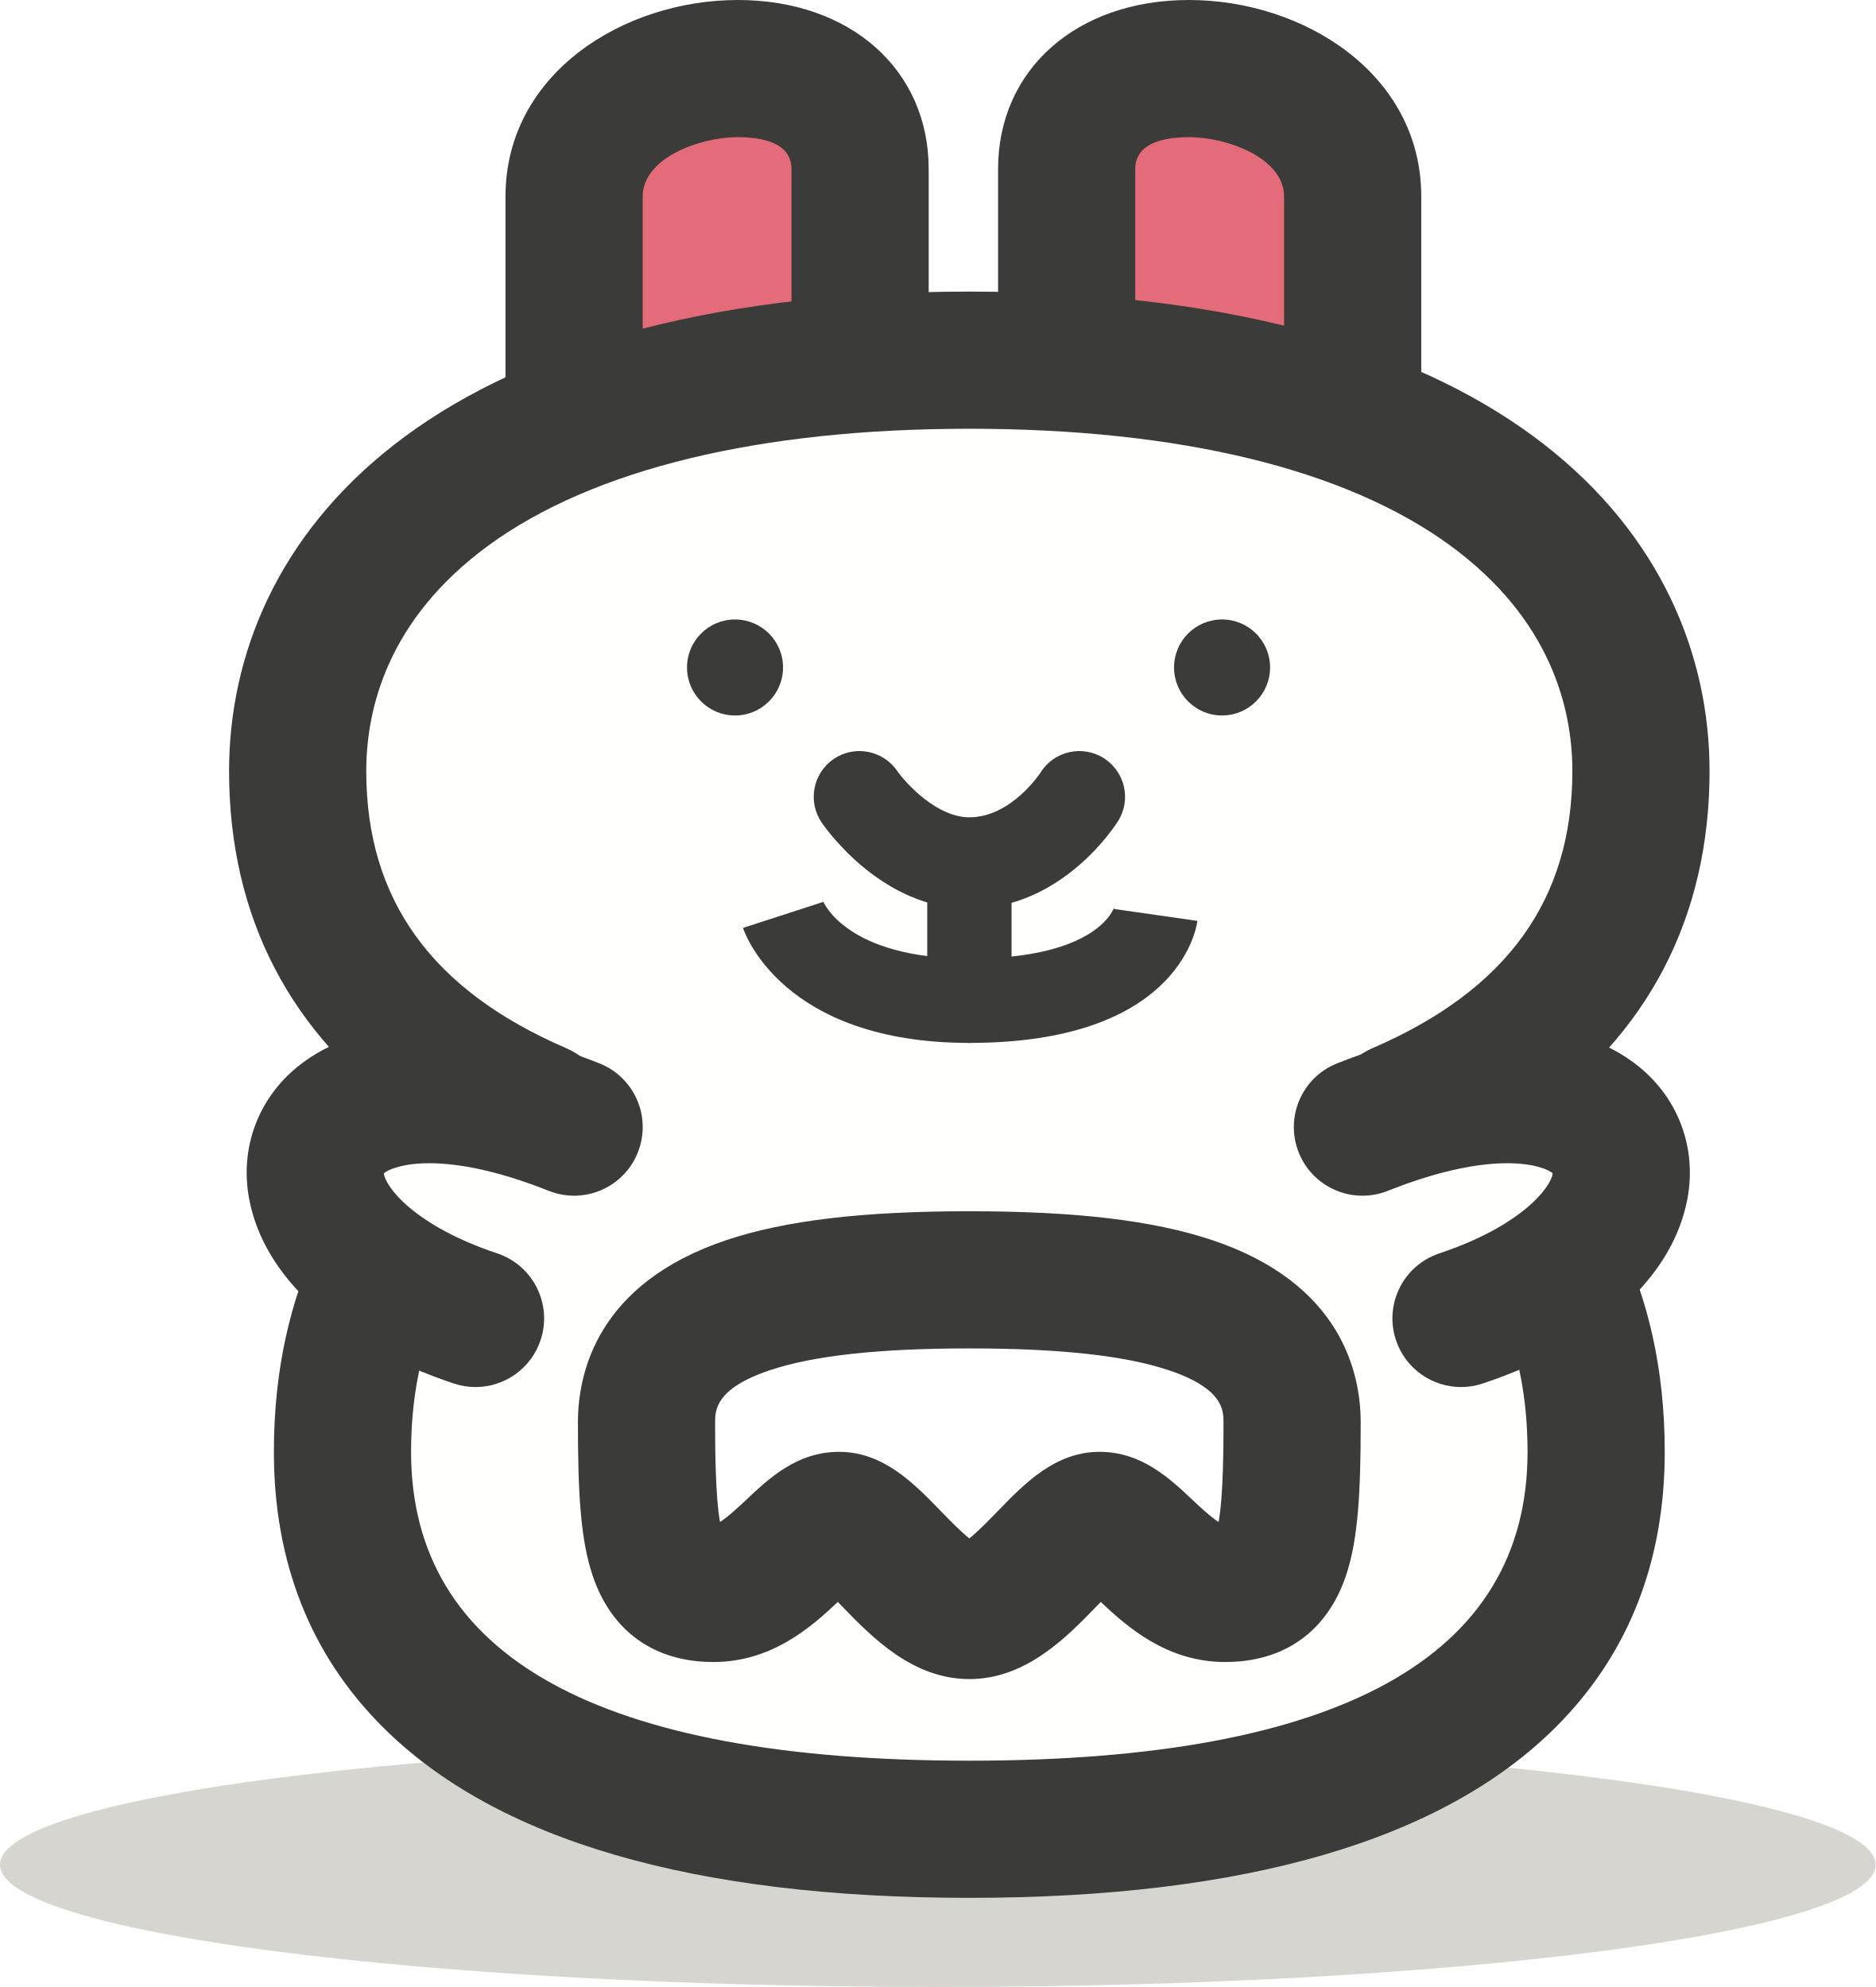
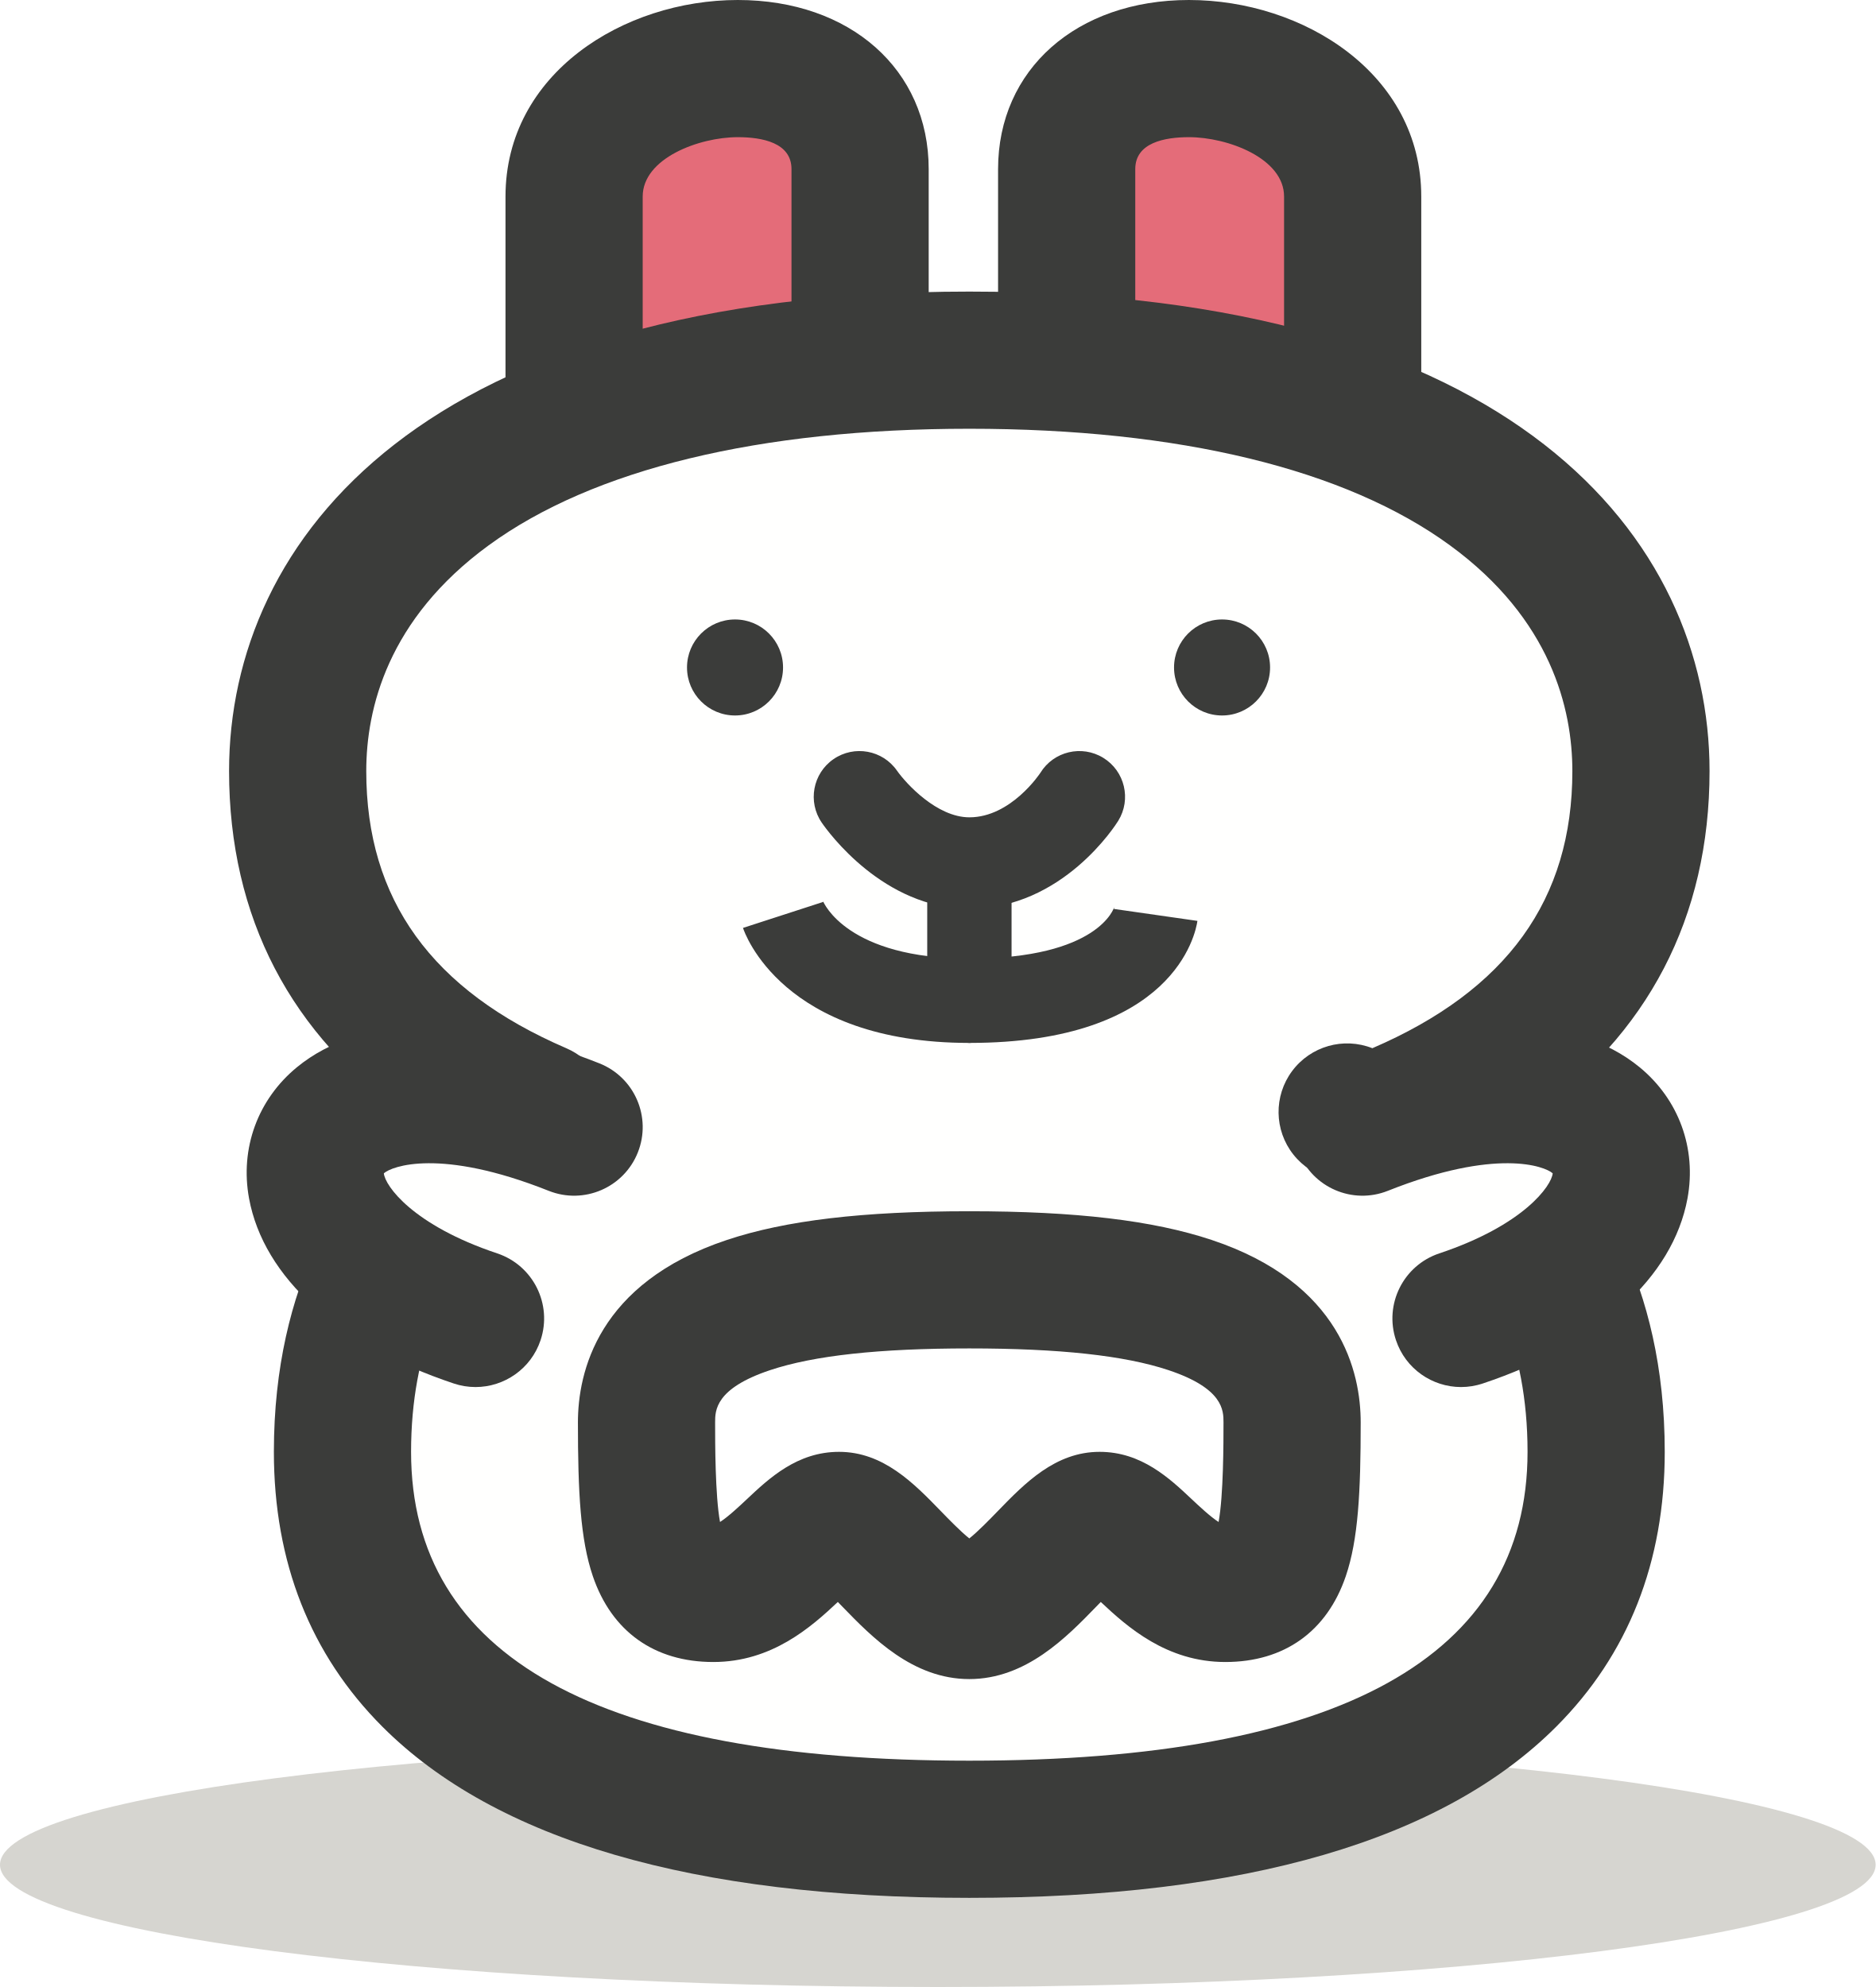
- <svg xmlns="http://www.w3.org/2000/svg" version="1.1" x="0" y="0" width="410.15" height="434.565" viewBox="0, 0, 410.15, 434.565">
-   <g id="Layer_1" transform="translate(-1170.179, -3060.581)">
-     <g id="toy-rabbit">
-       <path d="M1580.329,3468.411 C1580.329,3483.177 1488.513,3495.146 1375.254,3495.146 C1261.994,3495.146 1170.179,3483.177 1170.179,3468.411 C1170.179,3453.641 1261.994,3441.671 1375.254,3441.671 C1488.513,3441.671 1580.329,3453.641 1580.329,3468.411" fill="#D6D5D0" />
-       <path d="M1358.257,3140.155 C1358.257,3140.155 1358.257,3114.027 1358.257,3097.566 C1358.257,3064.105 1295.718,3071.027 1295.718,3103.566 C1295.718,3130.105 1295.718,3153.465 1295.718,3153.465 L1358.257,3140.155" fill="#E46C79" />
-       <path d="M1295.718,3168.465 C1292.312,3168.465 1288.975,3167.305 1286.279,3165.123 C1282.762,3162.275 1280.718,3157.991 1280.718,3153.465 L1280.718,3103.566 C1280.718,3076.66 1306.546,3060.581 1331.515,3060.581 C1356.092,3060.581 1373.257,3075.79 1373.257,3097.566 L1373.257,3140.155 C1373.257,3147.236 1368.304,3153.352 1361.379,3154.827 L1298.84,3168.136 C1297.805,3168.356 1296.758,3168.465 1295.718,3168.465 z M1331.515,3090.581 C1323.015,3090.581 1310.718,3095.205 1310.718,3103.566 L1310.718,3134.936 L1343.257,3128.012 L1343.257,3097.566 C1343.257,3091.793 1336.872,3090.581 1331.515,3090.581" fill="#3B3C3A" />
-       <path d="M1403.43,3140.155 C1403.43,3140.155 1403.43,3114.027 1403.43,3097.566 C1403.43,3064.105 1465.97,3071.027 1465.97,3103.566 C1465.97,3130.105 1465.97,3153.465 1465.97,3153.465 L1403.43,3140.155" fill="#E46C79" />
-       <path d="M1465.97,3168.465 C1464.929,3168.465 1463.884,3168.357 1462.847,3168.136 L1400.308,3154.827 C1393.383,3153.352 1388.43,3147.236 1388.43,3140.155 L1388.43,3097.566 C1388.43,3075.79 1405.596,3060.581 1430.172,3060.581 C1455.141,3060.581 1480.97,3076.66 1480.97,3103.566 L1480.97,3153.465 C1480.97,3157.991 1478.926,3162.275 1475.408,3165.123 C1472.714,3167.305 1469.374,3168.465 1465.97,3168.465 z M1418.43,3128.012 L1450.97,3134.936 L1450.97,3103.566 C1450.97,3095.205 1438.672,3090.581 1430.172,3090.581 C1424.815,3090.581 1418.43,3091.793 1418.43,3097.566 L1418.43,3128.012" fill="#3B3C3A" />
-       <path d="M1476.212,3303.603 C1499.294,3293.657 1529.011,3273.34 1529.011,3229.223 C1529.011,3185.105 1490.212,3139.352 1382.139,3139.352 C1274.069,3139.352 1235.27,3185.105 1235.27,3229.223 C1235.27,3273.34 1264.987,3293.657 1288.069,3303.603 C1288.069,3303.603 1245.069,3320.6 1245.069,3378.105 C1245.069,3400.035 1250.927,3460.65 1382.139,3460.65 C1513.354,3460.65 1519.212,3400.035 1519.212,3378.105 C1519.212,3320.6 1476.212,3303.603 1476.212,3303.603 z M1438.126,3409.069 C1425.212,3409.069 1418.055,3393.105 1410.634,3393.105 C1403.212,3393.105 1393.143,3412.803 1382.139,3412.803 C1371.137,3412.803 1361.069,3393.105 1353.647,3393.105 C1346.225,3393.105 1339.069,3409.069 1326.155,3409.069 C1313.239,3409.069 1311.555,3398.555 1311.555,3371.67 C1311.555,3344.785 1347.534,3340.486 1382.139,3340.486 C1416.745,3340.486 1452.725,3344.785 1452.725,3371.67 C1452.725,3398.555 1451.042,3409.069 1438.126,3409.069" fill="#FFFFFE" />
-       <path d="M1382.139,3475.65 C1321.779,3475.65 1278.595,3463.05 1253.784,3438.2 C1238.048,3422.437 1230.069,3402.219 1230.069,3378.105 C1230.069,3341.062 1245.487,3318.19 1259.621,3305.004 C1233.775,3287 1220.27,3261.187 1220.27,3229.223 C1220.27,3178.525 1262.794,3124.352 1382.139,3124.352 C1501.487,3124.352 1544.011,3178.525 1544.011,3229.223 C1544.011,3261.187 1530.506,3287 1504.66,3305.004 C1518.794,3318.19 1534.212,3341.062 1534.212,3378.105 C1534.212,3402.219 1526.232,3422.438 1510.496,3438.2 C1485.685,3463.05 1442.501,3475.65 1382.139,3475.65 z M1293.642,3317.531 C1291.448,3318.473 1260.069,3332.758 1260.069,3378.105 C1260.069,3422.925 1301.139,3445.65 1382.139,3445.65 C1463.14,3445.65 1504.212,3422.925 1504.212,3378.105 C1504.212,3331.341 1471.033,3317.686 1470.698,3317.553 C1465.051,3315.321 1461.305,3309.904 1461.214,3303.832 C1461.121,3297.76 1464.699,3292.231 1470.276,3289.828 C1499.705,3277.147 1514.011,3257.323 1514.011,3229.223 C1514.011,3215.618 1509.369,3196.01 1487.255,3179.856 C1464.413,3163.171 1428.064,3154.352 1382.139,3154.352 C1336.216,3154.352 1299.868,3163.171 1277.026,3179.856 C1254.912,3196.01 1250.27,3215.618 1250.27,3229.223 C1250.27,3257.323 1264.576,3277.147 1294.005,3289.828 C1299.632,3292.252 1303.356,3297.802 1303.203,3303.927 C1303.05,3310.031 1299.349,3315.377 1293.642,3317.531 z M1382.139,3427.803 C1369.751,3427.803 1360.866,3418.642 1354.378,3411.953 C1354.073,3411.639 1353.739,3411.294 1353.391,3410.938 C1347.601,3416.379 1338.998,3424.069 1326.155,3424.069 C1313.284,3424.069 1303.928,3417.395 1299.809,3405.278 C1297.088,3397.269 1296.555,3386.891 1296.555,3371.67 C1296.555,3360.817 1300.788,3341.202 1329.132,3331.765 C1341.995,3327.481 1358.839,3325.486 1382.139,3325.486 C1405.44,3325.486 1422.284,3327.481 1435.148,3331.765 C1463.493,3341.202 1467.725,3360.817 1467.725,3371.67 C1467.725,3386.891 1467.193,3397.269 1464.472,3405.278 C1460.353,3417.395 1450.997,3424.069 1438.126,3424.069 C1425.283,3424.069 1416.68,3416.379 1410.889,3410.938 C1410.542,3411.294 1410.208,3411.638 1409.903,3411.952 C1403.415,3418.642 1394.529,3427.803 1382.139,3427.803 z M1353.647,3378.105 C1363.342,3378.105 1370.02,3384.991 1375.913,3391.066 C1377.638,3392.845 1380.249,3395.537 1382.14,3397.04 C1384.032,3395.537 1386.643,3392.845 1388.369,3391.065 C1394.261,3384.991 1400.939,3378.105 1410.634,3378.105 C1419.787,3378.105 1425.924,3383.887 1430.854,3388.532 C1432.281,3389.875 1434.859,3392.304 1436.652,3393.445 C1437.725,3387.639 1437.725,3375.981 1437.725,3371.67 C1437.725,3369.074 1437.725,3364.242 1425.671,3360.228 C1416.088,3357.038 1401.848,3355.486 1382.139,3355.486 C1362.43,3355.486 1348.192,3357.038 1338.609,3360.228 C1326.555,3364.242 1326.555,3369.074 1326.555,3371.67 C1326.555,3375.981 1326.555,3387.639 1327.629,3393.445 C1329.422,3392.304 1332,3389.875 1333.427,3388.532 C1338.357,3383.887 1344.494,3378.105 1353.647,3378.105" fill="#3B3C3A" />
-       <path d="M1295.718,3307.084 C1232.718,3282.019 1217.718,3330.084 1274.161,3348.931 L1295.718,3307.084" fill="#FFFFFE" />
-       <path d="M1274.163,3363.934 C1272.588,3363.935 1270.987,3363.685 1269.41,3363.159 C1244.149,3354.723 1227.831,3339.972 1224.64,3322.684 C1222.623,3311.754 1226.541,3301.023 1235.121,3293.98 C1249.279,3282.359 1273.386,3282.055 1301.262,3293.146 C1308.96,3296.209 1312.718,3304.932 1309.655,3312.629 C1306.593,3320.326 1297.874,3324.083 1290.173,3321.021 C1266.409,3311.567 1255.814,3315.658 1254.115,3317.189 C1254.358,3319.897 1260.42,3328.528 1278.912,3334.702 C1286.769,3337.327 1291.012,3345.824 1288.389,3353.681 C1286.292,3359.963 1280.44,3363.934 1274.163,3363.934" fill="#3B3C3A" />
-       <path d="M1468.108,3307.084 C1531.108,3282.019 1546.108,3330.084 1489.665,3348.931 L1468.108,3307.084" fill="#FFFFFE" />
-       <path d="M1489.663,3363.934 C1483.386,3363.935 1477.535,3359.963 1475.437,3353.681 C1472.813,3345.824 1477.056,3337.327 1484.914,3334.702 C1503.406,3328.528 1509.468,3319.897 1509.711,3317.189 C1508.012,3315.657 1497.416,3311.566 1473.653,3321.021 C1465.955,3324.083 1457.233,3320.326 1454.171,3312.629 C1451.108,3304.932 1454.866,3296.209 1462.563,3293.146 C1490.438,3282.054 1514.547,3282.358 1528.705,3293.98 C1537.285,3301.023 1541.203,3311.754 1539.185,3322.684 C1535.995,3339.972 1519.677,3354.723 1494.416,3363.159 C1492.84,3363.685 1491.238,3363.934 1489.663,3363.934" fill="#3B3C3A" />
-       <path d="M1341.409,3206.56 C1341.409,3212.358 1336.708,3217.06 1330.909,3217.06 C1325.11,3217.06 1320.409,3212.358 1320.409,3206.56 C1320.409,3200.761 1325.11,3196.06 1330.909,3196.06 C1336.708,3196.06 1341.409,3200.761 1341.409,3206.56" fill="#3B3C3A" />
-       <path d="M1447.909,3206.56 C1447.909,3212.358 1443.208,3217.06 1437.409,3217.06 C1431.61,3217.06 1426.909,3212.358 1426.909,3206.56 C1426.909,3200.761 1431.61,3196.06 1437.409,3196.06 C1443.208,3196.06 1447.909,3200.761 1447.909,3206.56" fill="#3B3C3A" />
-       <path d="M1382.159,3259.333 C1363.36,3259.333 1351.203,3242.433 1349.879,3240.506 C1346.751,3235.954 1347.904,3229.728 1352.456,3226.6 C1356.995,3223.481 1363.197,3224.619 1366.335,3229.14 C1368.339,3231.981 1375.072,3239.333 1382.159,3239.333 C1391.275,3239.333 1397.625,3229.693 1397.684,3229.596 C1400.582,3224.894 1406.742,3223.432 1411.444,3226.328 C1416.146,3229.225 1417.609,3235.386 1414.712,3240.088 C1414.227,3240.873 1402.617,3259.333 1382.159,3259.333" fill="#3B3C3A" />
-       <path d="M1382.159,3288.672 C1341.277,3288.672 1332.984,3264.547 1332.651,3263.52 L1350.194,3257.831 C1350.194,3257.831 1350.17,3257.734 1350.099,3257.559 C1350.306,3258.076 1355.486,3270.23 1382.159,3270.23 C1410.561,3270.23 1413.819,3259.029 1413.848,3258.916 C1413.773,3259.204 1413.767,3259.369 1413.767,3259.369 L1432.023,3261.982 C1431.633,3264.714 1426.911,3288.672 1382.159,3288.672" fill="#3B3C3A" />
-       <path d="M1382.159,3288.672 C1377.066,3288.672 1372.938,3284.544 1372.938,3279.451 L1372.938,3249.333 C1372.938,3244.24 1377.066,3240.112 1382.159,3240.112 C1387.253,3240.112 1391.38,3244.24 1391.38,3249.333 L1391.38,3279.451 C1391.38,3284.544 1387.253,3288.672 1382.159,3288.672" fill="#3B3C3A" />
-     </g>
-   </g>
+ <svg xmlns="http://www.w3.org/2000/svg" width="410.15" height="434.565" viewBox="0, 0, 410.15, 434.565">
+   <path d="M410.15 407.83c0 14.766-91.816 26.735-205.075 26.735C91.815 434.565 0 422.596 0 407.83c0-14.77 91.815-26.74 205.075-26.74 113.259 0 205.075 11.97 205.075 26.74" fill="#D6D5D0" />
+   <path d="M188.078 79.574V36.985c0-33.461-62.539-26.539-62.539 6v49.899l62.539-13.31" fill="#E46C79" />
+   <path d="M125.539 107.884a15 15 0 0 1-15-15V42.985C110.539 16.079 136.367 0 161.336 0c24.577 0 41.742 15.209 41.742 36.985v42.589A15.003 15.003 0 0 1 191.2 94.246l-62.539 13.309a15.02 15.02 0 0 1-3.122.329zM161.336 30c-8.5 0-20.797 4.624-20.797 12.985v31.37l32.539-6.924V36.985c0-5.773-6.385-6.985-11.742-6.985" fill="#3B3C3A" />
+   <path d="M233.251 79.574V36.985c0-33.461 62.54-26.539 62.54 6v49.899l-62.54-13.31" fill="#E46C79" />
+   <path d="M295.791 107.884c-1.041 0-2.086-.108-3.123-.329l-62.539-13.309a15.003 15.003 0 0 1-11.878-14.672V36.985C218.251 15.209 235.417 0 259.993 0c24.969 0 50.798 16.079 50.798 42.985v49.899a15 15 0 0 1-15 15zm-47.54-40.453l32.54 6.924v-31.37c0-8.361-12.298-12.985-20.798-12.985-5.357 0-11.742 1.212-11.742 6.985v30.446" fill="#3B3C3A" />
+   <path d="M306.033 243.022c23.082-9.946 52.799-30.263 52.799-74.38 0-44.118-38.799-89.871-146.872-89.871-108.07 0-146.869 45.753-146.869 89.871 0 44.117 29.717 64.434 52.799 74.38 0 0-43 16.997-43 74.502 0 21.93 5.858 82.545 137.07 82.545 131.215 0 137.073-60.615 137.073-82.545 0-57.505-43-74.502-43-74.502zm-38.086 105.466c-12.914 0-20.071-15.964-27.492-15.964-7.422 0-17.491 19.698-28.495 19.698-11.002 0-21.07-19.698-28.492-19.698-7.422 0-14.578 15.964-27.492 15.964-12.916 0-14.6-10.514-14.6-37.399s35.979-31.184 70.584-31.184c34.606 0 70.586 4.299 70.586 31.184s-1.683 37.399-14.599 37.399" fill="#FFFFFE" />
+   <path d="M211.96 415.069c-60.36 0-103.544-12.6-128.355-37.45-15.736-15.763-23.715-35.981-23.715-60.095 0-37.043 15.418-59.915 29.552-73.101-25.846-18.004-39.351-43.817-39.351-75.781 0-50.698 42.524-104.871 161.869-104.871 119.348 0 161.872 54.173 161.872 104.871 0 31.964-13.505 57.777-39.351 75.781 14.134 13.186 29.552 36.058 29.552 73.101 0 24.114-7.98 44.333-23.716 60.095-24.811 24.85-67.995 37.45-128.357 37.45zM123.463 256.95c-2.194.942-33.573 15.227-33.573 60.574 0 44.82 41.07 67.545 122.07 67.545 81.001 0 122.073-22.725 122.073-67.545 0-46.764-33.179-60.419-33.514-60.552a14.999 14.999 0 1 1-.422-27.725c29.429-12.681 43.735-32.505 43.735-60.605 0-13.605-4.642-33.213-26.756-49.367-22.842-16.685-59.191-25.504-105.116-25.504-45.923 0-82.271 8.819-105.113 25.504-22.114 16.154-26.756 35.762-26.756 49.367 0 28.1 14.306 47.924 43.735 60.605 5.627 2.424 9.351 7.974 9.198 14.099-.153 6.104-3.854 11.45-9.561 13.604zm88.497 110.272c-12.388 0-21.273-9.161-27.761-15.85-.305-.314-.639-.659-.987-1.015-5.79 5.441-14.393 13.131-27.236 13.131-12.871 0-22.227-6.674-26.346-18.791-2.721-8.009-3.254-18.387-3.254-33.608 0-10.853 4.233-30.468 32.577-39.905 12.863-4.284 29.707-6.279 53.007-6.279 23.301 0 40.145 1.995 53.009 6.279 28.345 9.437 32.577 29.052 32.577 39.905 0 15.221-.532 25.599-3.253 33.608-4.119 12.117-13.475 18.791-26.346 18.791-12.843 0-21.446-7.69-27.237-13.131l-.986 1.014c-6.488 6.69-15.374 15.851-27.764 15.851zm-28.492-49.698c9.695 0 16.373 6.886 22.266 12.961 1.725 1.779 4.336 4.471 6.227 5.974 1.892-1.503 4.503-4.195 6.229-5.975 5.892-6.074 12.57-12.96 22.265-12.96 9.153 0 15.29 5.782 20.22 10.427 1.427 1.343 4.005 3.772 5.798 4.913 1.073-5.806 1.073-17.464 1.073-21.775 0-2.596 0-7.428-12.054-11.442-9.583-3.19-23.823-4.742-43.532-4.742-19.709 0-33.947 1.552-43.53 4.742-12.054 4.014-12.054 8.846-12.054 11.442 0 4.311 0 15.969 1.074 21.775 1.793-1.141 4.371-3.57 5.798-4.913 4.93-4.645 11.067-10.427 20.22-10.427" fill="#3B3C3A" />
+   <path d="M125.539 246.503c-63-25.065-78 23-21.557 41.847l21.557-41.847" fill="#FFFFFE" />
+   <path d="M103.984 303.353a14.967 14.967 0 0 1-4.753-.775c-25.261-8.436-41.579-23.187-44.77-40.475-2.017-10.93 1.901-21.661 10.481-28.704 14.158-11.621 38.265-11.925 66.141-.834 7.698 3.063 11.456 11.786 8.393 19.483-3.062 7.697-11.781 11.454-19.482 8.392-23.764-9.454-34.359-5.363-36.058-3.832.243 2.708 6.305 11.339 24.797 17.513 7.857 2.625 12.1 11.122 9.477 18.979-2.097 6.282-7.949 10.253-14.226 10.253" fill="#3B3C3A" />
+   <path d="M297.929 246.503c63-25.065 78 23 21.557 41.847l-21.557-41.847" fill="#FFFFFE" />
+   <path d="M319.484 303.353c-6.277.001-12.128-3.971-14.226-10.253-2.624-7.857 1.619-16.354 9.477-18.979 18.492-6.174 24.554-14.805 24.797-17.513-1.699-1.532-12.295-5.623-36.058 3.832-7.698 3.062-16.42-.695-19.482-8.392-3.063-7.697.695-16.42 8.392-19.483 27.875-11.092 51.984-10.788 66.142.834 8.58 7.043 12.498 17.774 10.48 28.704-3.19 17.288-19.508 32.039-44.769 40.475a14.99 14.99 0 0 1-4.753.775M171.23 145.979c0 5.798-4.701 10.5-10.5 10.5s-10.5-4.702-10.5-10.5c0-5.799 4.701-10.5 10.5-10.5s10.5 4.701 10.5 10.5m106.5 0c0 5.798-4.701 10.5-10.5 10.5s-10.5-4.702-10.5-10.5c0-5.799 4.701-10.5 10.5-10.5s10.5 4.701 10.5 10.5m-65.75 52.773c-18.799 0-30.956-16.9-32.28-18.827-3.128-4.552-1.975-10.778 2.577-13.906 4.539-3.119 10.741-1.981 13.879 2.54 2.004 2.841 8.737 10.193 15.824 10.193 9.116 0 15.466-9.64 15.525-9.737 2.898-4.702 9.058-6.164 13.76-3.268 4.702 2.897 6.165 9.058 3.268 13.76-.485.785-12.095 19.245-32.553 19.245" fill="#3B3C3A" />
+   <path d="M211.98 228.091c-40.882 0-49.175-24.125-49.508-25.152l17.543-5.689s-.024-.097-.095-.272c.207.517 5.387 12.671 32.06 12.671 28.402 0 31.66-11.201 31.689-11.314-.075.288-.081.453-.081.453l18.256 2.613c-.39 2.732-5.112 26.69-49.864 26.69" fill="#3B3C3A" />
+   <path d="M211.98 228.091a9.22 9.22 0 0 1-9.221-9.221v-30.118a9.22 9.22 0 0 1 9.221-9.221 9.22 9.22 0 0 1 9.221 9.221v30.118a9.22 9.22 0 0 1-9.221 9.221" fill="#3B3C3A" />
</svg>
